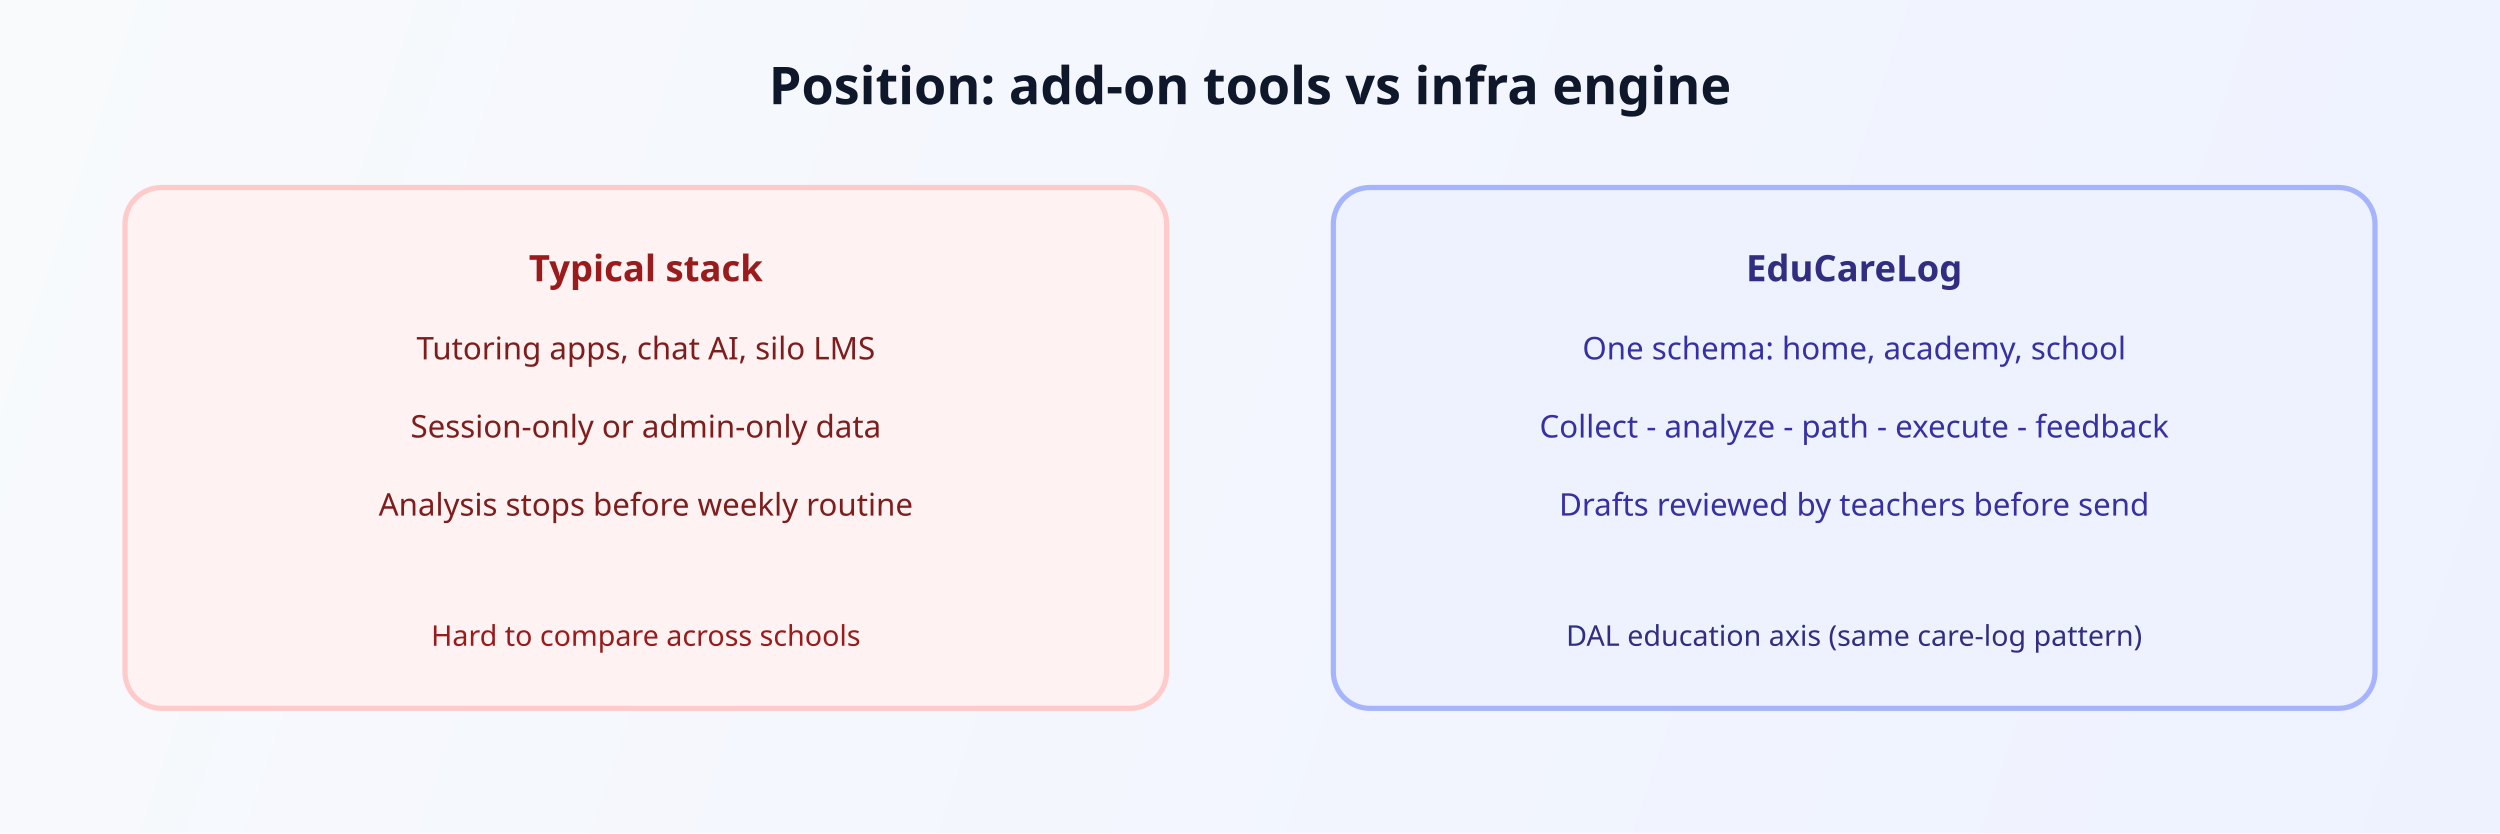
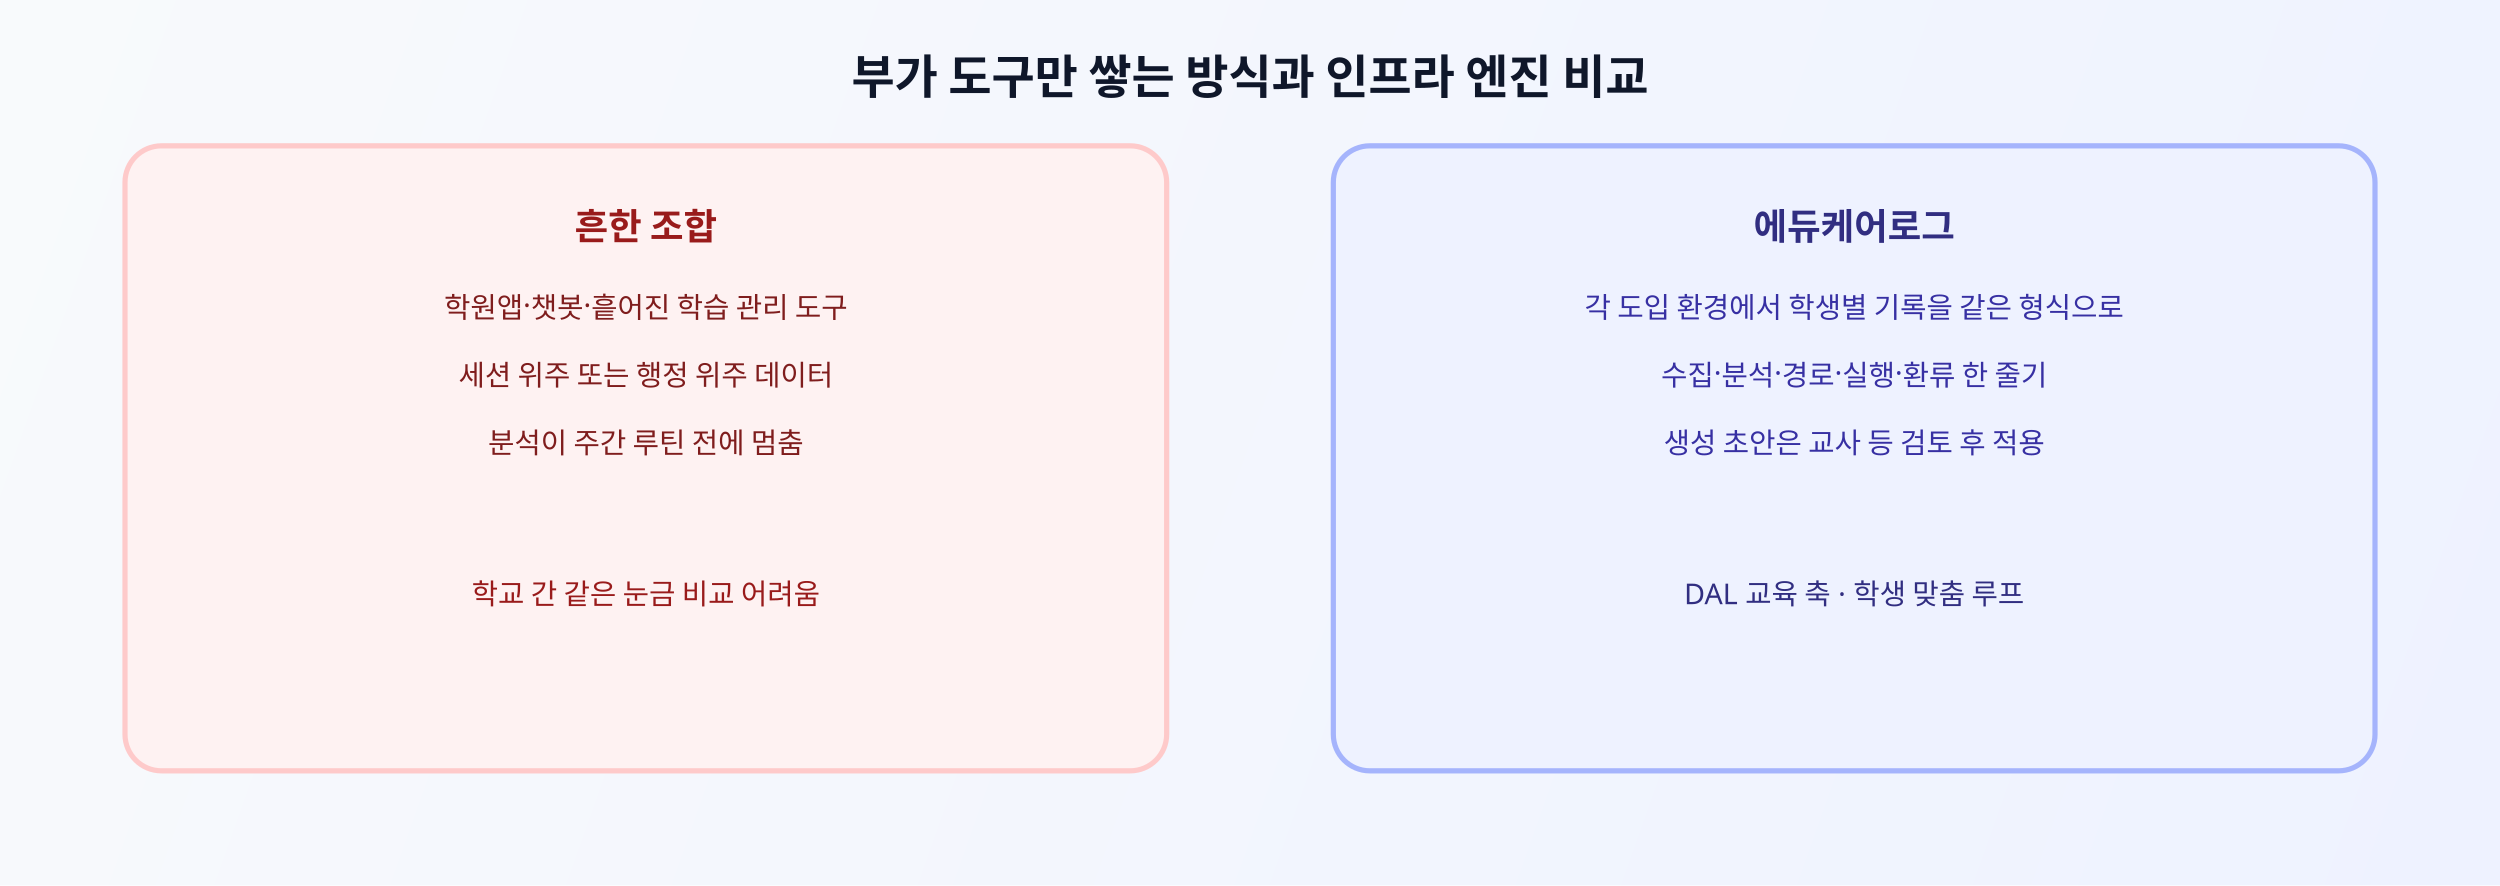
- <svg xmlns="http://www.w3.org/2000/svg" width="960" height="320" viewBox="0 0 960 320" fill="none">
+ <svg xmlns="http://www.w3.org/2000/svg" width="960" height="340" viewBox="0 0 960 340" fill="none">
  <defs>
-     <linearGradient id="cmpbg" x1="0" y1="0" x2="960" y2="320" gradientUnits="userSpaceOnUse">
+     <linearGradient id="cmpbg" x1="0" y1="0" x2="960" y2="340" gradientUnits="userSpaceOnUse">
      <stop stop-color="#F8FAFC" />
      <stop offset="1" stop-color="#EEF2FF" />
    </linearGradient>
  </defs>
-   <rect width="960" height="320" fill="url(#cmpbg)" />
-   <text x="480" y="40" text-anchor="middle" fill="#0F172A" font-size="20" font-family="system-ui, sans-serif" font-weight="700">Position: add-on tools vs infra engine</text>
-   <rect x="48" y="72" width="400" height="200" rx="14" fill="#FEF2F2" stroke="#FECACA" stroke-width="2" />
-   <text x="248" y="108" text-anchor="middle" fill="#991B1B" font-size="14" font-family="system-ui, sans-serif" font-weight="700">Typical stack</text>
-   <text x="248" y="138" text-anchor="middle" fill="#7F1D1D" font-size="12" font-family="system-ui, sans-serif">Tutoring apps, chat AI, silo LMS</text>
-   <text x="248" y="168" text-anchor="middle" fill="#7F1D1D" font-size="12" font-family="system-ui, sans-serif">Session-only or admin-only data</text>
-   <text x="248" y="198" text-anchor="middle" fill="#7F1D1D" font-size="12" font-family="system-ui, sans-serif">Analysis stops before weekly routine</text>
-   <text x="248" y="248" text-anchor="middle" fill="#991B1B" font-size="11" font-family="system-ui, sans-serif">Hard to compare across schools</text>
-   <rect x="512" y="72" width="400" height="200" rx="14" fill="#EEF2FF" stroke="#A5B4FC" stroke-width="2" />
-   <text x="712" y="108" text-anchor="middle" fill="#312E81" font-size="14" font-family="system-ui, sans-serif" font-weight="700">EduCareLog</text>
-   <text x="712" y="138" text-anchor="middle" fill="#3730A3" font-size="12" font-family="system-ui, sans-serif">One schema: home, academy, school</text>
-   <text x="712" y="168" text-anchor="middle" fill="#3730A3" font-size="12" font-family="system-ui, sans-serif">Collect - analyze - path - execute - feedback</text>
-   <text x="712" y="198" text-anchor="middle" fill="#3730A3" font-size="12" font-family="system-ui, sans-serif">Drafts reviewed by teachers before send</text>
-   <text x="712" y="248" text-anchor="middle" fill="#312E81" font-size="11" font-family="system-ui, sans-serif">DAL education axis (same care-log pattern)</text>
+   <rect width="960" height="340" fill="url(#cmpbg)" />
+   <text x="480" y="36" text-anchor="middle" fill="#0F172A" font-size="18" font-family="system-ui, Apple SD Gothic Neo, Malgun Gothic, sans-serif" font-weight="700">부가 도구만 쌓는 방식과 인프라 엔진 비교</text>
+   <rect x="48" y="56" width="400" height="240" rx="14" fill="#FEF2F2" stroke="#FECACA" stroke-width="2" />
+   <text x="248" y="92" text-anchor="middle" fill="#991B1B" font-size="14" font-family="system-ui, Apple SD Gothic Neo, Malgun Gothic, sans-serif" font-weight="700">흔한 조합</text>
+   <text x="248" y="122" text-anchor="middle" fill="#7F1D1D" font-size="11" font-family="system-ui, Apple SD Gothic Neo, Malgun Gothic, sans-serif">학원앱·챗봇·흩어진 학습 관리 도구</text>
+   <text x="248" y="148" text-anchor="middle" fill="#7F1D1D" font-size="11" font-family="system-ui, Apple SD Gothic Neo, Malgun Gothic, sans-serif">세션 위주 또는 행정 위주 데이터</text>
+   <text x="248" y="174" text-anchor="middle" fill="#7F1D1D" font-size="11" font-family="system-ui, Apple SD Gothic Neo, Malgun Gothic, sans-serif">분석이 주간 루틴 전에 멈춤</text>
+   <text x="248" y="232" text-anchor="middle" fill="#991B1B" font-size="11" font-family="system-ui, Apple SD Gothic Neo, Malgun Gothic, sans-serif">학교 간 같은 눈금 비교 어려움</text>
+   <rect x="512" y="56" width="400" height="240" rx="14" fill="#EEF2FF" stroke="#A5B4FC" stroke-width="2" />
+   <text x="712" y="92" text-anchor="middle" fill="#312E81" font-size="14" font-family="system-ui, Apple SD Gothic Neo, Malgun Gothic, sans-serif" font-weight="700">에듀케어로그</text>
+   <text x="712" y="122" text-anchor="middle" fill="#3730A3" font-size="11" font-family="system-ui, Apple SD Gothic Neo, Malgun Gothic, sans-serif">각 도입 환경에서 학생별 기록을 같은 형식으로</text>
+   <text x="712" y="148" text-anchor="middle" fill="#3730A3" font-size="11" font-family="system-ui, Apple SD Gothic Neo, Malgun Gothic, sans-serif">수집·분석·경로·실행·환류 한 줄기</text>
+   <text x="712" y="174" text-anchor="middle" fill="#3730A3" font-size="11" font-family="system-ui, Apple SD Gothic Neo, Malgun Gothic, sans-serif">생성 초안은 교사 등 검토 후 적용</text>
+   <text x="712" y="232" text-anchor="middle" fill="#312E81" font-size="11" font-family="system-ui, Apple SD Gothic Neo, Malgun Gothic, sans-serif">DAL 교육 축 · 학생 맞춤 루프</text>
</svg>
